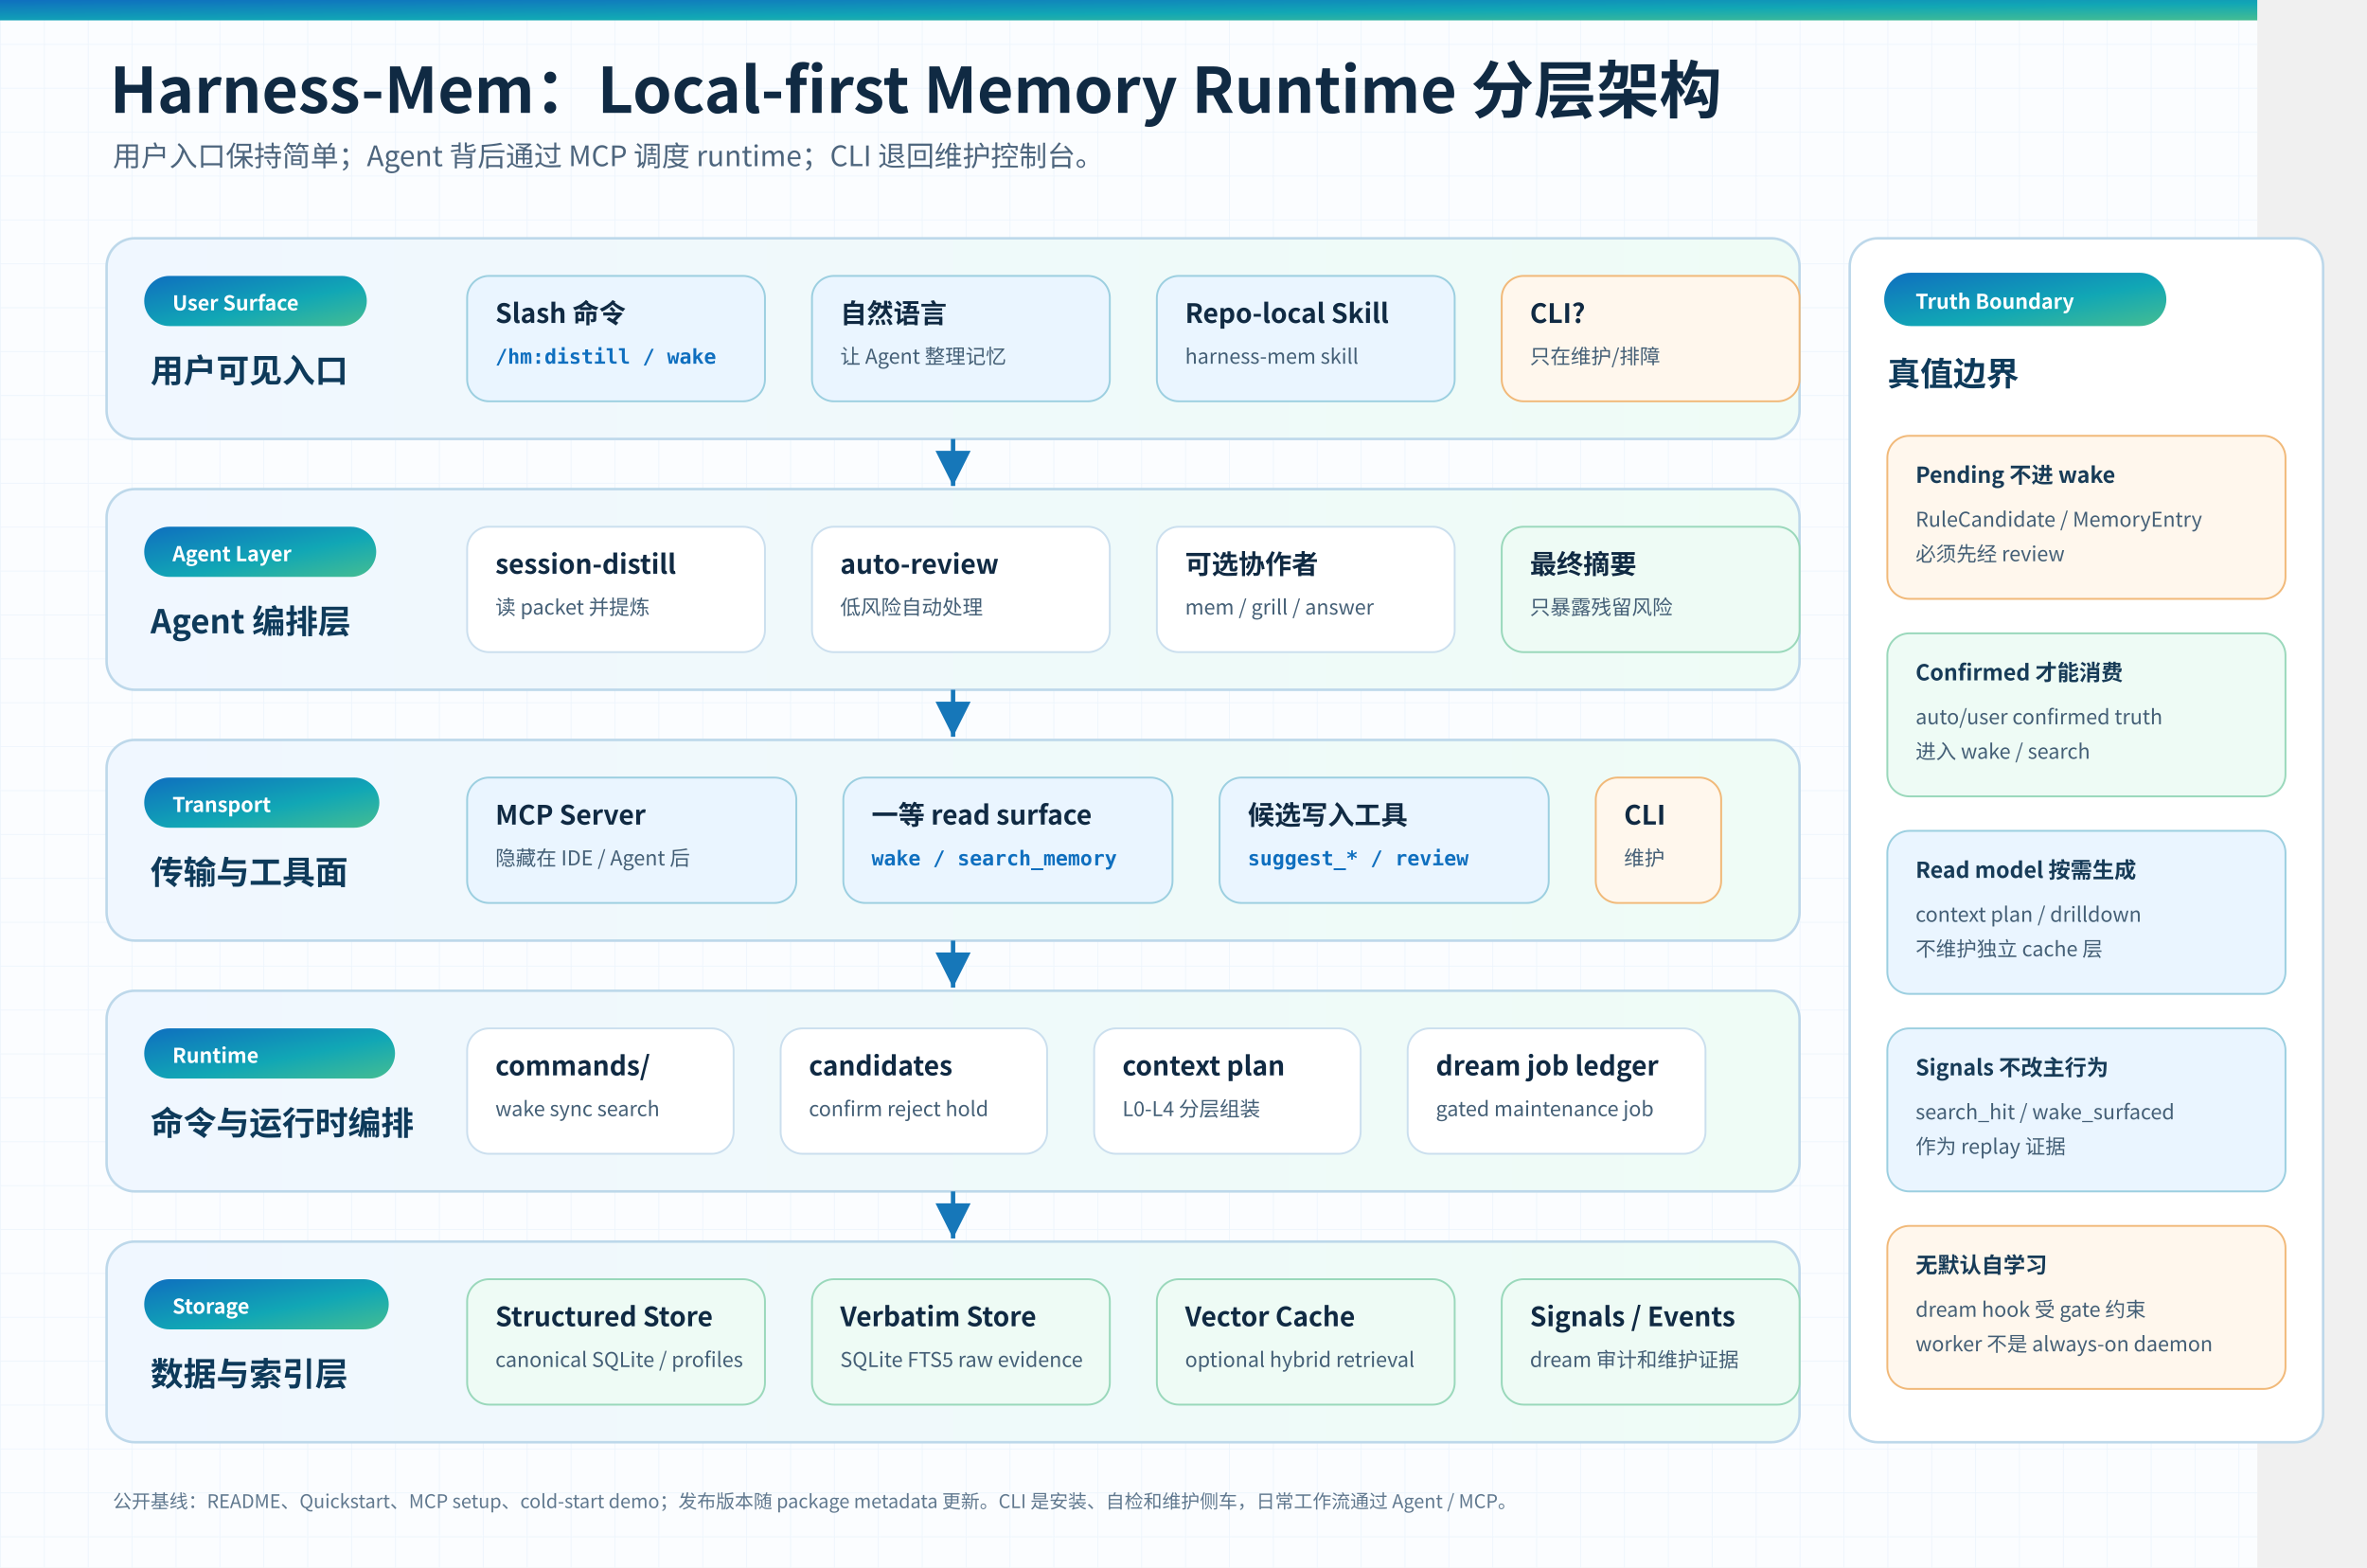
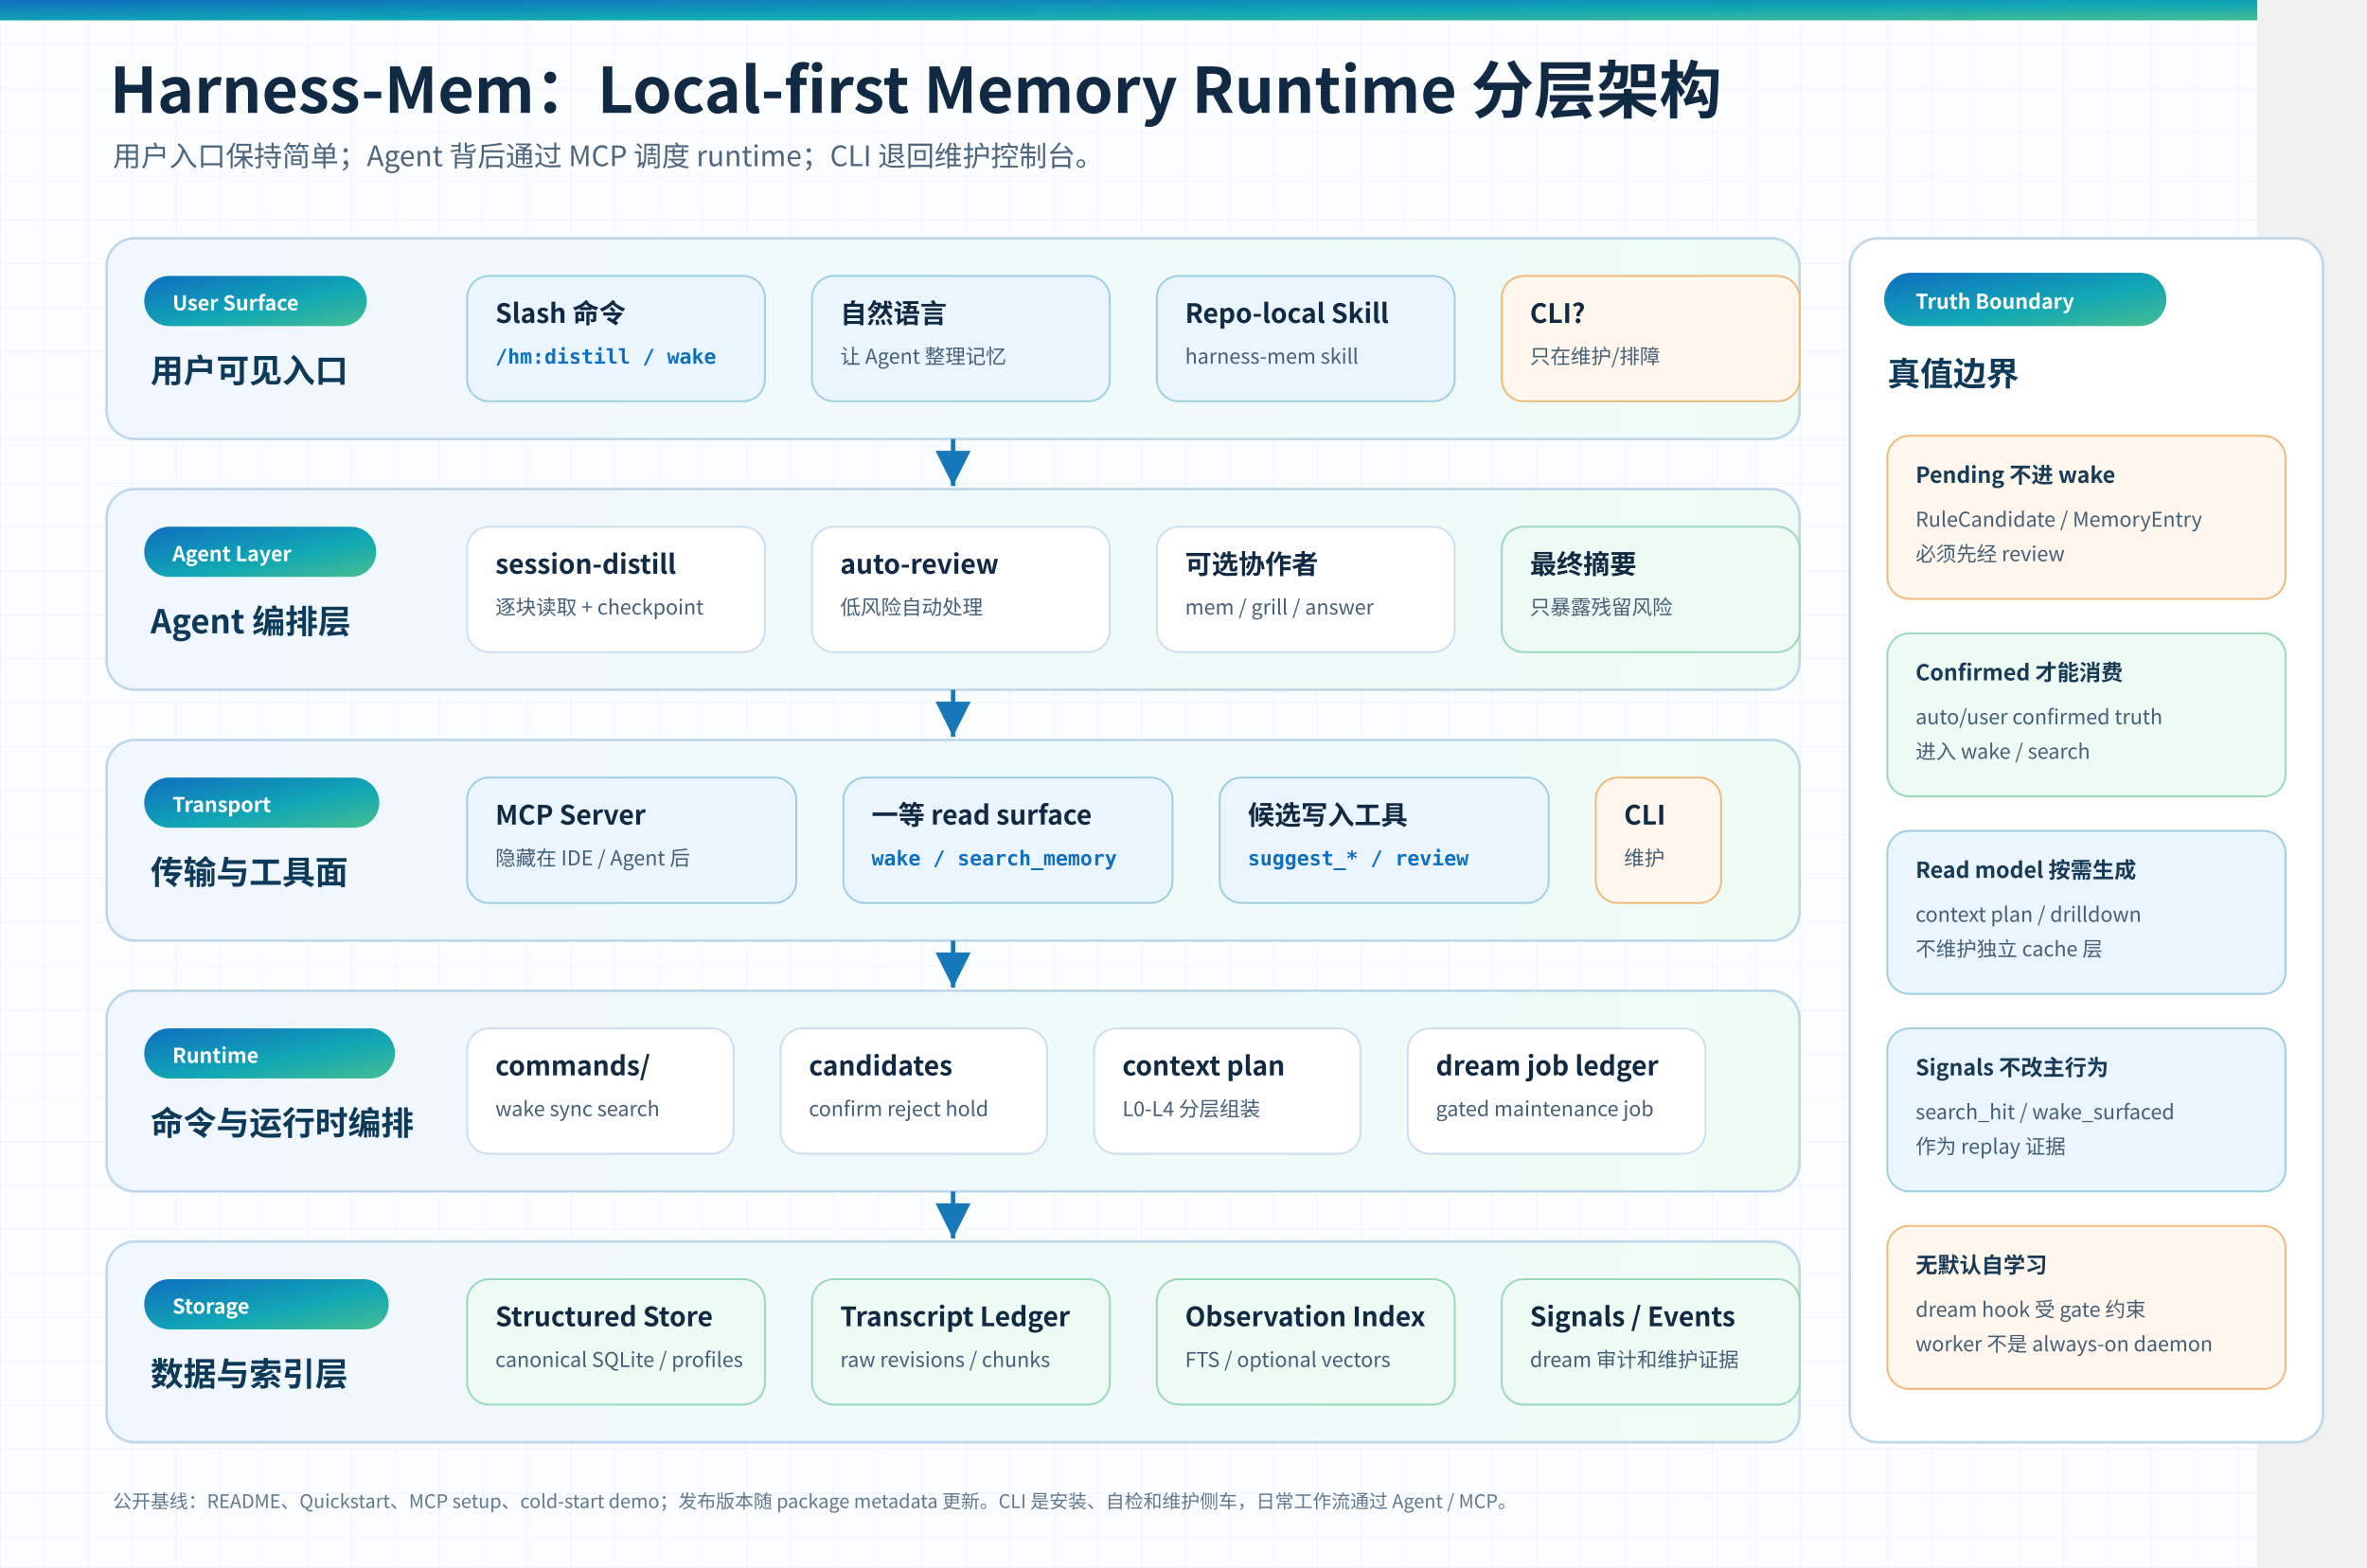
<svg xmlns="http://www.w3.org/2000/svg" width="1510" height="1000" viewBox="0 0 1510 1000" role="img" aria-labelledby="title desc">
  <defs>
    <pattern id="grid" width="28" height="28" patternUnits="userSpaceOnUse">
      <path d="M 28 0 L 0 0 0 28" fill="none" stroke="#e8f2fb" stroke-width="1" />
    </pattern>
    <linearGradient id="blueGreen" x1="0" y1="0" x2="1" y2="1">
      <stop offset="0%" stop-color="#0f6fbf" />
      <stop offset="58%" stop-color="#11a7b5" />
      <stop offset="100%" stop-color="#45bd92" />
    </linearGradient>
    <linearGradient id="layerFill" x1="0" y1="0" x2="1" y2="0">
      <stop offset="0%" stop-color="#f0f7ff" />
      <stop offset="100%" stop-color="#effcf6" />
    </linearGradient>
    <filter id="shadow" x="-10%" y="-20%" width="125%" height="155%">
      <feDropShadow dx="0" dy="8" stdDeviation="10" flood-color="#0b3558" flood-opacity="0.10" />
    </filter>
    <marker id="arrow" markerWidth="12" markerHeight="12" refX="10" refY="6" orient="auto" markerUnits="strokeWidth">
      <path d="M2,2 L10,6 L2,10 Z" fill="#1677b9" />
    </marker>
    <style>
      .bg { fill: #fbfdff; }
      .grid { fill: url(#grid); opacity: .72; }
      .title { font: 700 40px "Microsoft YaHei", "Noto Sans CJK SC", "Segoe UI", Arial, sans-serif; fill: #102a43; }
      .subtitle { font: 400 18px "Microsoft YaHei", "Noto Sans CJK SC", "Segoe UI", Arial, sans-serif; fill: #4d657d; }
      .layer { fill: url(#layerFill); stroke: #bdd8ea; stroke-width: 1.6; rx: 18; }
      .side { fill: #ffffff; stroke: #bdd8ea; stroke-width: 1.6; rx: 18; }
      .label { font: 700 21px "Microsoft YaHei", "Noto Sans CJK SC", "Segoe UI", Arial, sans-serif; fill: #0e3a5a; }
      .tag { font: 700 13px "Microsoft YaHei", "Noto Sans CJK SC", "Segoe UI", Arial, sans-serif; fill: #ffffff; }
      .card { fill: #ffffff; stroke: #cbdfee; stroke-width: 1.2; rx: 14; }
      .cardBlue { fill: #eaf5ff; stroke: #9ccfe0; stroke-width: 1.2; rx: 14; }
      .cardGreen { fill: #eefbf5; stroke: #9ad8bb; stroke-width: 1.2; rx: 14; }
      .cardOrange { fill: #fff7ed; stroke: #f1b979; stroke-width: 1.2; rx: 14; }
      .cardTitle { font: 700 17px "Microsoft YaHei", "Noto Sans CJK SC", "Segoe UI", Arial, sans-serif; fill: #102a43; }
      .body { font: 400 13px "Microsoft YaHei", "Noto Sans CJK SC", "Segoe UI", Arial, sans-serif; fill: #445f76; }
      .code { font: 700 13px "Cascadia Mono", Consolas, monospace; fill: #0f6fbf; }
      .arrow { fill: none; stroke: #1677b9; stroke-width: 2.8; marker-end: url(#arrow); }
      .small { font: 400 12px "Microsoft YaHei", "Noto Sans CJK SC", "Segoe UI", Arial, sans-serif; fill: #60788e; }
      .rule { font: 700 14px "Microsoft YaHei", "Noto Sans CJK SC", "Segoe UI", Arial, sans-serif; fill: #173b57; }
    </style>
  </defs>
  <rect class="bg" width="1440" height="1000" />
  <rect class="grid" width="1440" height="1000" />
  <rect x="0" y="0" width="1440" height="13" fill="url(#blueGreen)" />
  <text class="title" x="70" y="72">Harness-Mem：Local-first Memory Runtime 分层架构</text>
  <text class="subtitle" x="72" y="106">用户入口保持简单；Agent 背后通过 MCP 调度 runtime；CLI 退回维护控制台。</text>
  <g transform="translate(68 152)">
    <rect class="layer" width="1080" height="128" />
    <rect x="24" y="24" width="142" height="32" rx="16" fill="url(#blueGreen)" />
    <text class="tag" x="42" y="46">User Surface</text>
    <text class="label" x="28" y="92">用户可见入口</text>
    <g transform="translate(230 24)">
      <rect class="cardBlue" width="190" height="80" />
      <text class="cardTitle" x="18" y="30">Slash 命令</text>
      <text class="code" x="18" y="56">/hm:distill / wake</text>
    </g>
    <g transform="translate(450 24)">
      <rect class="cardBlue" width="190" height="80" />
      <text class="cardTitle" x="18" y="30">自然语言</text>
      <text class="body" x="18" y="56">让 Agent 整理记忆</text>
    </g>
    <g transform="translate(670 24)">
      <rect class="cardBlue" width="190" height="80" />
      <text class="cardTitle" x="18" y="30">Repo-local Skill</text>
      <text class="body" x="18" y="56">harness-mem skill</text>
    </g>
    <g transform="translate(890 24)">
      <rect class="cardOrange" width="190" height="80" />
      <text class="cardTitle" x="18" y="30">CLI?</text>
      <text class="body" x="18" y="56">只在维护/排障</text>
    </g>
  </g>
  <g transform="translate(68 312)">
    <rect class="layer" width="1080" height="128" />
    <rect x="24" y="24" width="148" height="32" rx="16" fill="url(#blueGreen)" />
    <text class="tag" x="42" y="46">Agent Layer</text>
    <text class="label" x="28" y="92">Agent 编排层</text>
    <g transform="translate(230 24)">
      <rect class="card" width="190" height="80" />
      <text class="cardTitle" x="18" y="30">session-distill</text>
-       <text class="body" x="18" y="56">读 packet 并提炼</text>
+       <text class="body" x="18" y="56">逐块读取 + checkpoint</text>
    </g>
    <g transform="translate(450 24)">
      <rect class="card" width="190" height="80" />
      <text class="cardTitle" x="18" y="30">auto-review</text>
      <text class="body" x="18" y="56">低风险自动处理</text>
    </g>
    <g transform="translate(670 24)">
      <rect class="card" width="190" height="80" />
      <text class="cardTitle" x="18" y="30">可选协作者</text>
      <text class="body" x="18" y="56">mem / grill / answer</text>
    </g>
    <g transform="translate(890 24)">
      <rect class="cardGreen" width="190" height="80" />
      <text class="cardTitle" x="18" y="30">最终摘要</text>
      <text class="body" x="18" y="56">只暴露残留风险</text>
    </g>
  </g>
  <g transform="translate(68 472)">
    <rect class="layer" width="1080" height="128" />
    <rect x="24" y="24" width="150" height="32" rx="16" fill="url(#blueGreen)" />
    <text class="tag" x="42" y="46">Transport</text>
    <text class="label" x="28" y="92">传输与工具面</text>
    <g transform="translate(230 24)">
      <rect class="cardBlue" width="210" height="80" />
      <text class="cardTitle" x="18" y="30">MCP Server</text>
      <text class="body" x="18" y="56">隐藏在 IDE / Agent 后</text>
    </g>
    <g transform="translate(470 24)">
      <rect class="cardBlue" width="210" height="80" />
      <text class="cardTitle" x="18" y="30">一等 read surface</text>
      <text class="code" x="18" y="56">wake / search_memory</text>
    </g>
    <g transform="translate(710 24)">
      <rect class="cardBlue" width="210" height="80" />
      <text class="cardTitle" x="18" y="30">候选写入工具</text>
      <text class="code" x="18" y="56">suggest_* / review</text>
    </g>
    <g transform="translate(950 24)">
      <rect class="cardOrange" width="80" height="80" />
      <text class="cardTitle" x="18" y="30">CLI</text>
      <text class="body" x="18" y="56">维护</text>
    </g>
  </g>
  <g transform="translate(68 632)">
    <rect class="layer" width="1080" height="128" />
    <rect x="24" y="24" width="160" height="32" rx="16" fill="url(#blueGreen)" />
    <text class="tag" x="42" y="46">Runtime</text>
    <text class="label" x="28" y="92">命令与运行时编排</text>
    <g transform="translate(230 24)">
      <rect class="card" width="170" height="80" />
      <text class="cardTitle" x="18" y="30">commands/</text>
      <text class="body" x="18" y="56">wake sync search</text>
    </g>
    <g transform="translate(430 24)">
      <rect class="card" width="170" height="80" />
      <text class="cardTitle" x="18" y="30">candidates</text>
      <text class="body" x="18" y="56">confirm reject hold</text>
    </g>
    <g transform="translate(630 24)">
      <rect class="card" width="170" height="80" />
      <text class="cardTitle" x="18" y="30">context plan</text>
      <text class="body" x="18" y="56">L0-L4 分层组装</text>
    </g>
    <g transform="translate(830 24)">
      <rect class="card" width="190" height="80" />
      <text class="cardTitle" x="18" y="30">dream job ledger</text>
      <text class="body" x="18" y="56">gated maintenance job</text>
    </g>
  </g>
  <g transform="translate(68 792)">
    <rect class="layer" width="1080" height="128" />
    <rect x="24" y="24" width="156" height="32" rx="16" fill="url(#blueGreen)" />
    <text class="tag" x="42" y="46">Storage</text>
    <text class="label" x="28" y="92">数据与索引层</text>
    <g transform="translate(230 24)">
      <rect class="cardGreen" width="190" height="80" />
      <text class="cardTitle" x="18" y="30">Structured Store</text>
      <text class="body" x="18" y="56">canonical SQLite / profiles</text>
    </g>
    <g transform="translate(450 24)">
      <rect class="cardGreen" width="190" height="80" />
-       <text class="cardTitle" x="18" y="30">Verbatim Store</text>
-       <text class="body" x="18" y="56">SQLite FTS5 raw evidence</text>
+       <text class="cardTitle" x="18" y="30">Transcript Ledger</text>
+       <text class="body" x="18" y="56">raw revisions / chunks</text>
    </g>
    <g transform="translate(670 24)">
      <rect class="cardGreen" width="190" height="80" />
-       <text class="cardTitle" x="18" y="30">Vector Cache</text>
-       <text class="body" x="18" y="56">optional hybrid retrieval</text>
+       <text class="cardTitle" x="18" y="30">Observation Index</text>
+       <text class="body" x="18" y="56">FTS / optional vectors</text>
    </g>
    <g transform="translate(890 24)">
      <rect class="cardGreen" width="190" height="80" />
      <text class="cardTitle" x="18" y="30">Signals / Events</text>
      <text class="body" x="18" y="56">dream 审计和维护证据</text>
    </g>
  </g>
  <path class="arrow" d="M 608 280 L 608 310" />
  <path class="arrow" d="M 608 440 L 608 470" />
  <path class="arrow" d="M 608 600 L 608 630" />
  <path class="arrow" d="M 608 760 L 608 790" />
  <g transform="translate(1180 152)">
    <rect class="side" width="302" height="768" />
    <rect x="22" y="22" width="180" height="34" rx="17" fill="url(#blueGreen)" />
    <text class="tag" x="42" y="45">Truth Boundary</text>
    <text class="label" x="24" y="94">真值边界</text>
    <g transform="translate(24 126)">
      <rect class="cardOrange" width="254" height="104" />
      <text class="rule" x="18" y="30">Pending 不进 wake</text>
      <text class="body" x="18" y="58">RuleCandidate / MemoryEntry</text>
      <text class="body" x="18" y="80">必须先经 review</text>
    </g>
    <g transform="translate(24 252)">
      <rect class="cardGreen" width="254" height="104" />
      <text class="rule" x="18" y="30">Confirmed 才能消费</text>
      <text class="body" x="18" y="58">auto/user confirmed truth</text>
      <text class="body" x="18" y="80">进入 wake / search</text>
    </g>
    <g transform="translate(24 378)">
      <rect class="cardBlue" width="254" height="104" />
      <text class="rule" x="18" y="30">Read model 按需生成</text>
      <text class="body" x="18" y="58">context plan / drilldown</text>
      <text class="body" x="18" y="80">不维护独立 cache 层</text>
    </g>
    <g transform="translate(24 504)">
      <rect class="cardBlue" width="254" height="104" />
      <text class="rule" x="18" y="30">Signals 不改主行为</text>
      <text class="body" x="18" y="58">search_hit / wake_surfaced</text>
      <text class="body" x="18" y="80">作为 replay 证据</text>
    </g>
    <g transform="translate(24 630)">
      <rect class="cardOrange" width="254" height="104" />
      <text class="rule" x="18" y="30">无默认自学习</text>
      <text class="body" x="18" y="58">dream hook 受 gate 约束</text>
      <text class="body" x="18" y="80">worker 不是 always-on daemon</text>
    </g>
  </g>
  <text class="small" x="72" y="962">公开基线：README、Quickstart、MCP setup、cold-start demo；发布版本随 package metadata 更新。CLI 是安装、自检和维护侧车，日常工作流通过 Agent / MCP。</text>
</svg>
